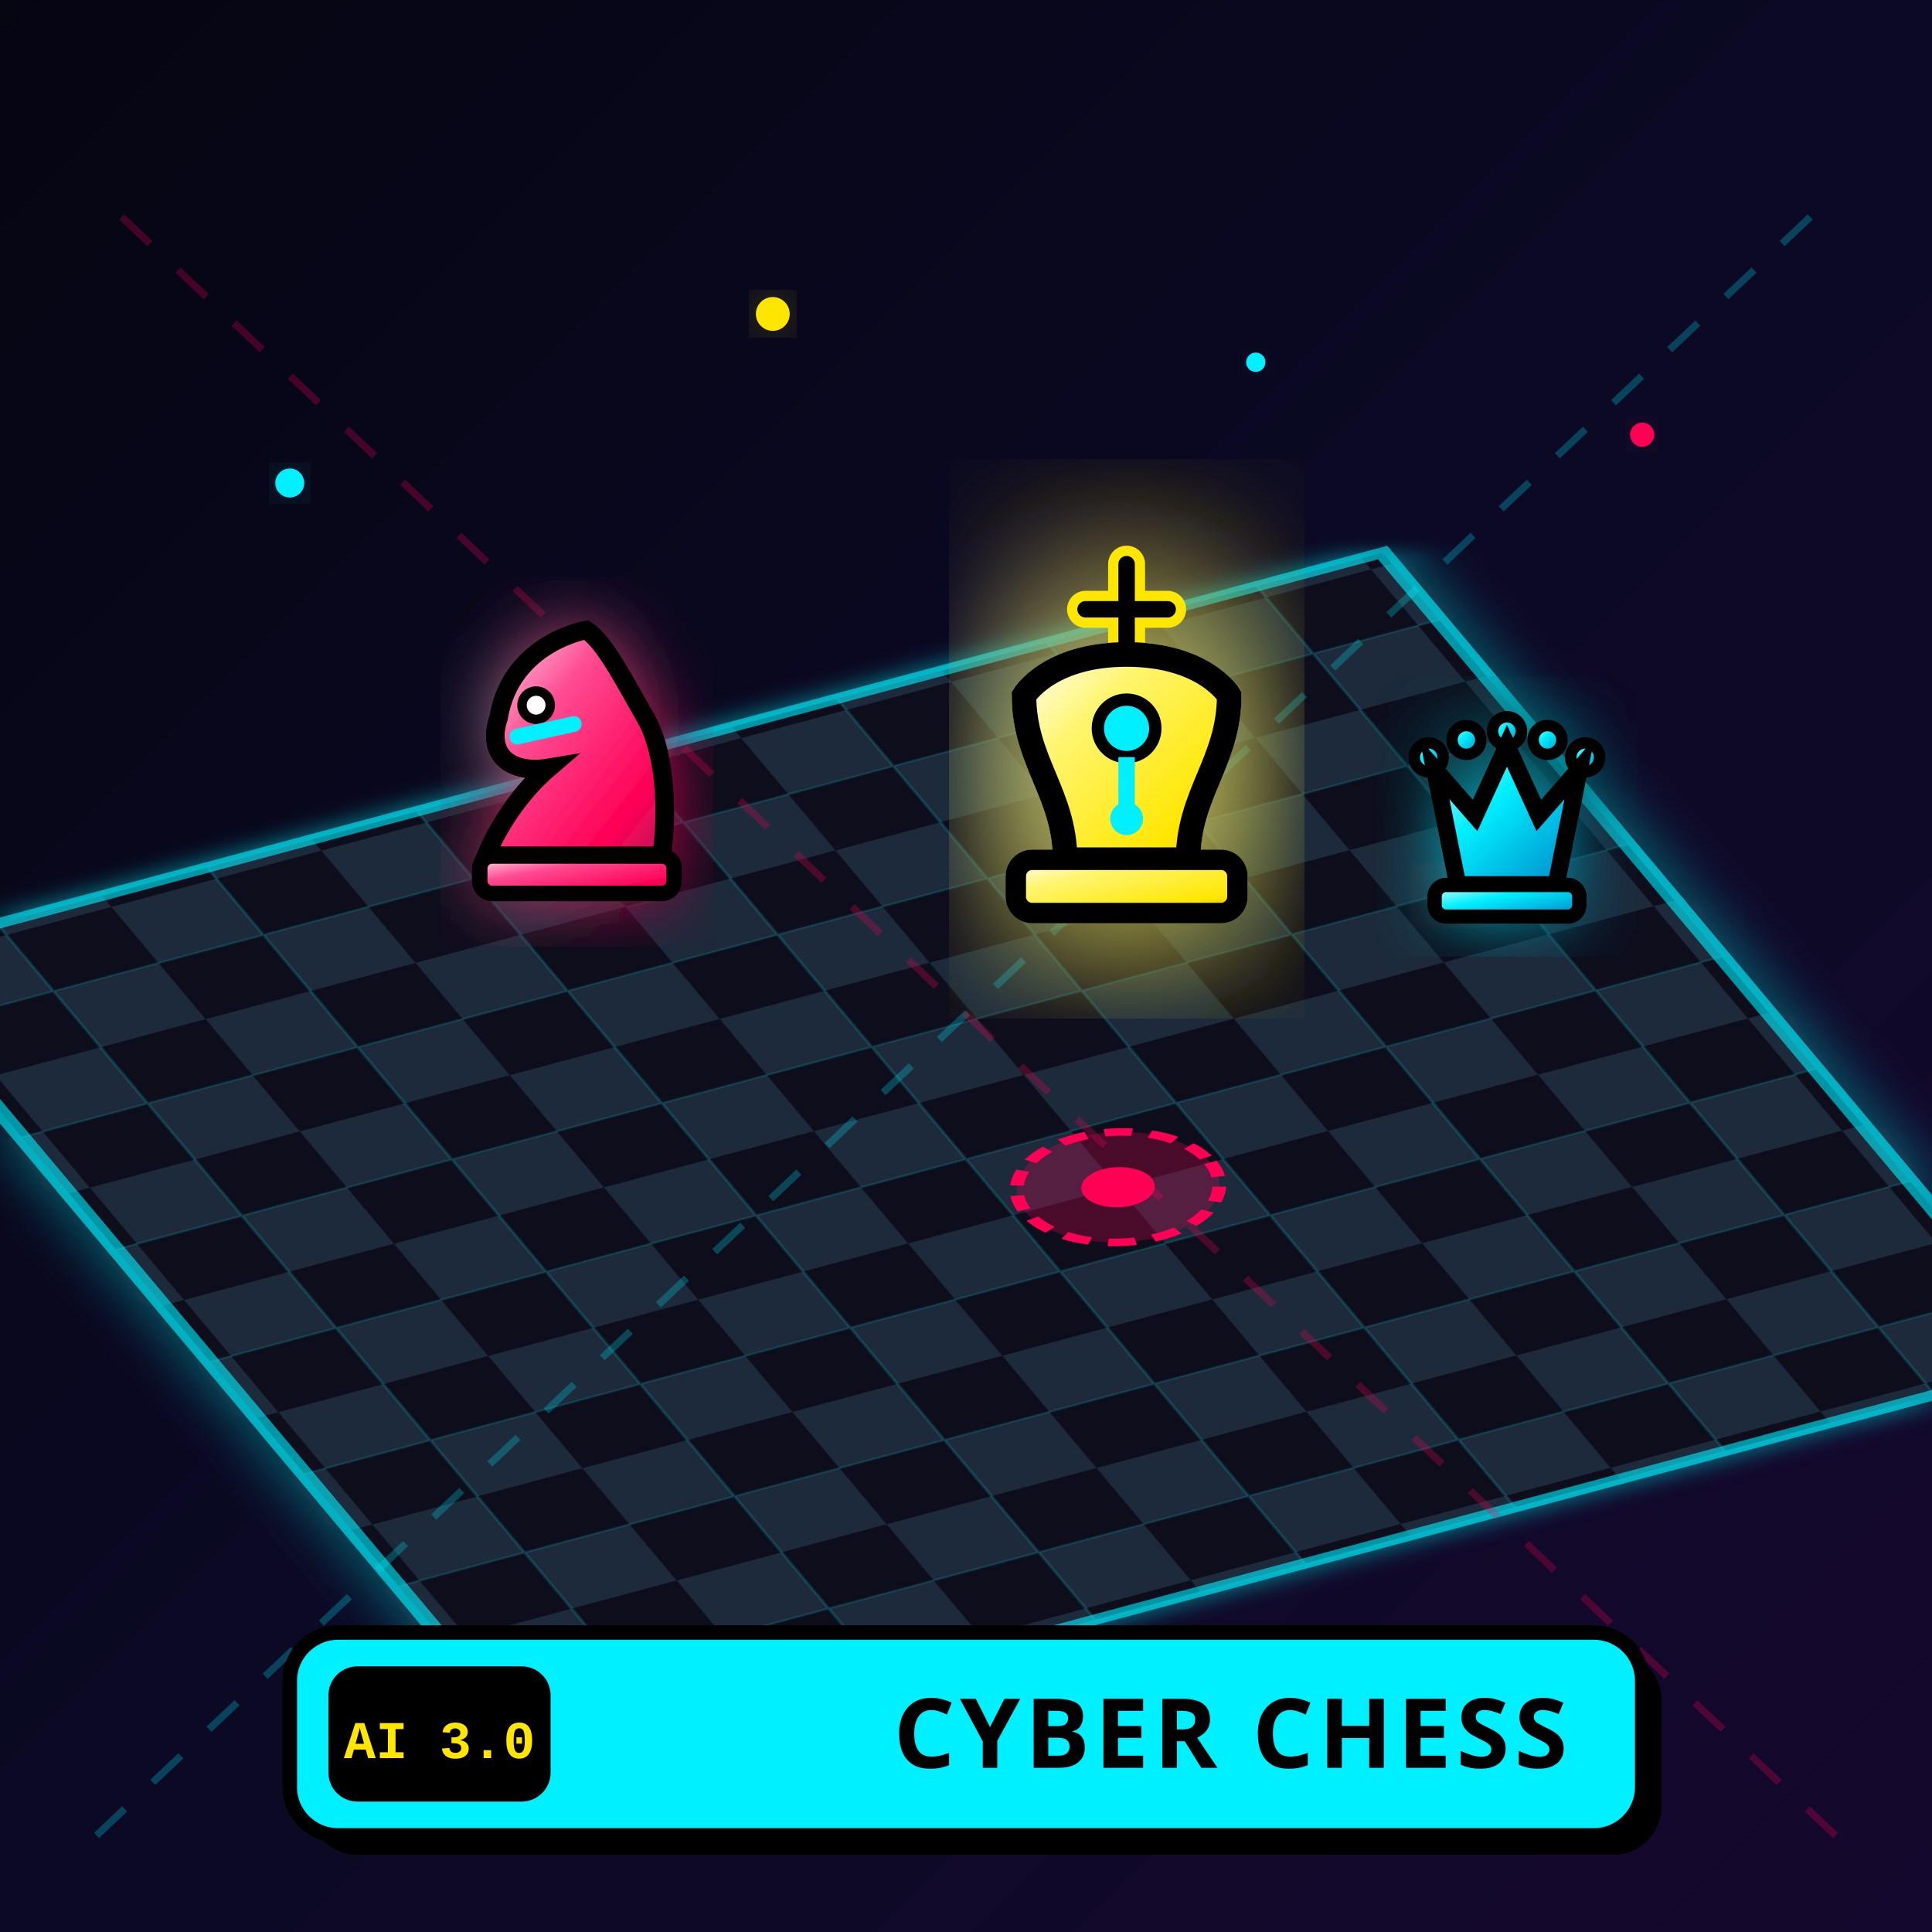
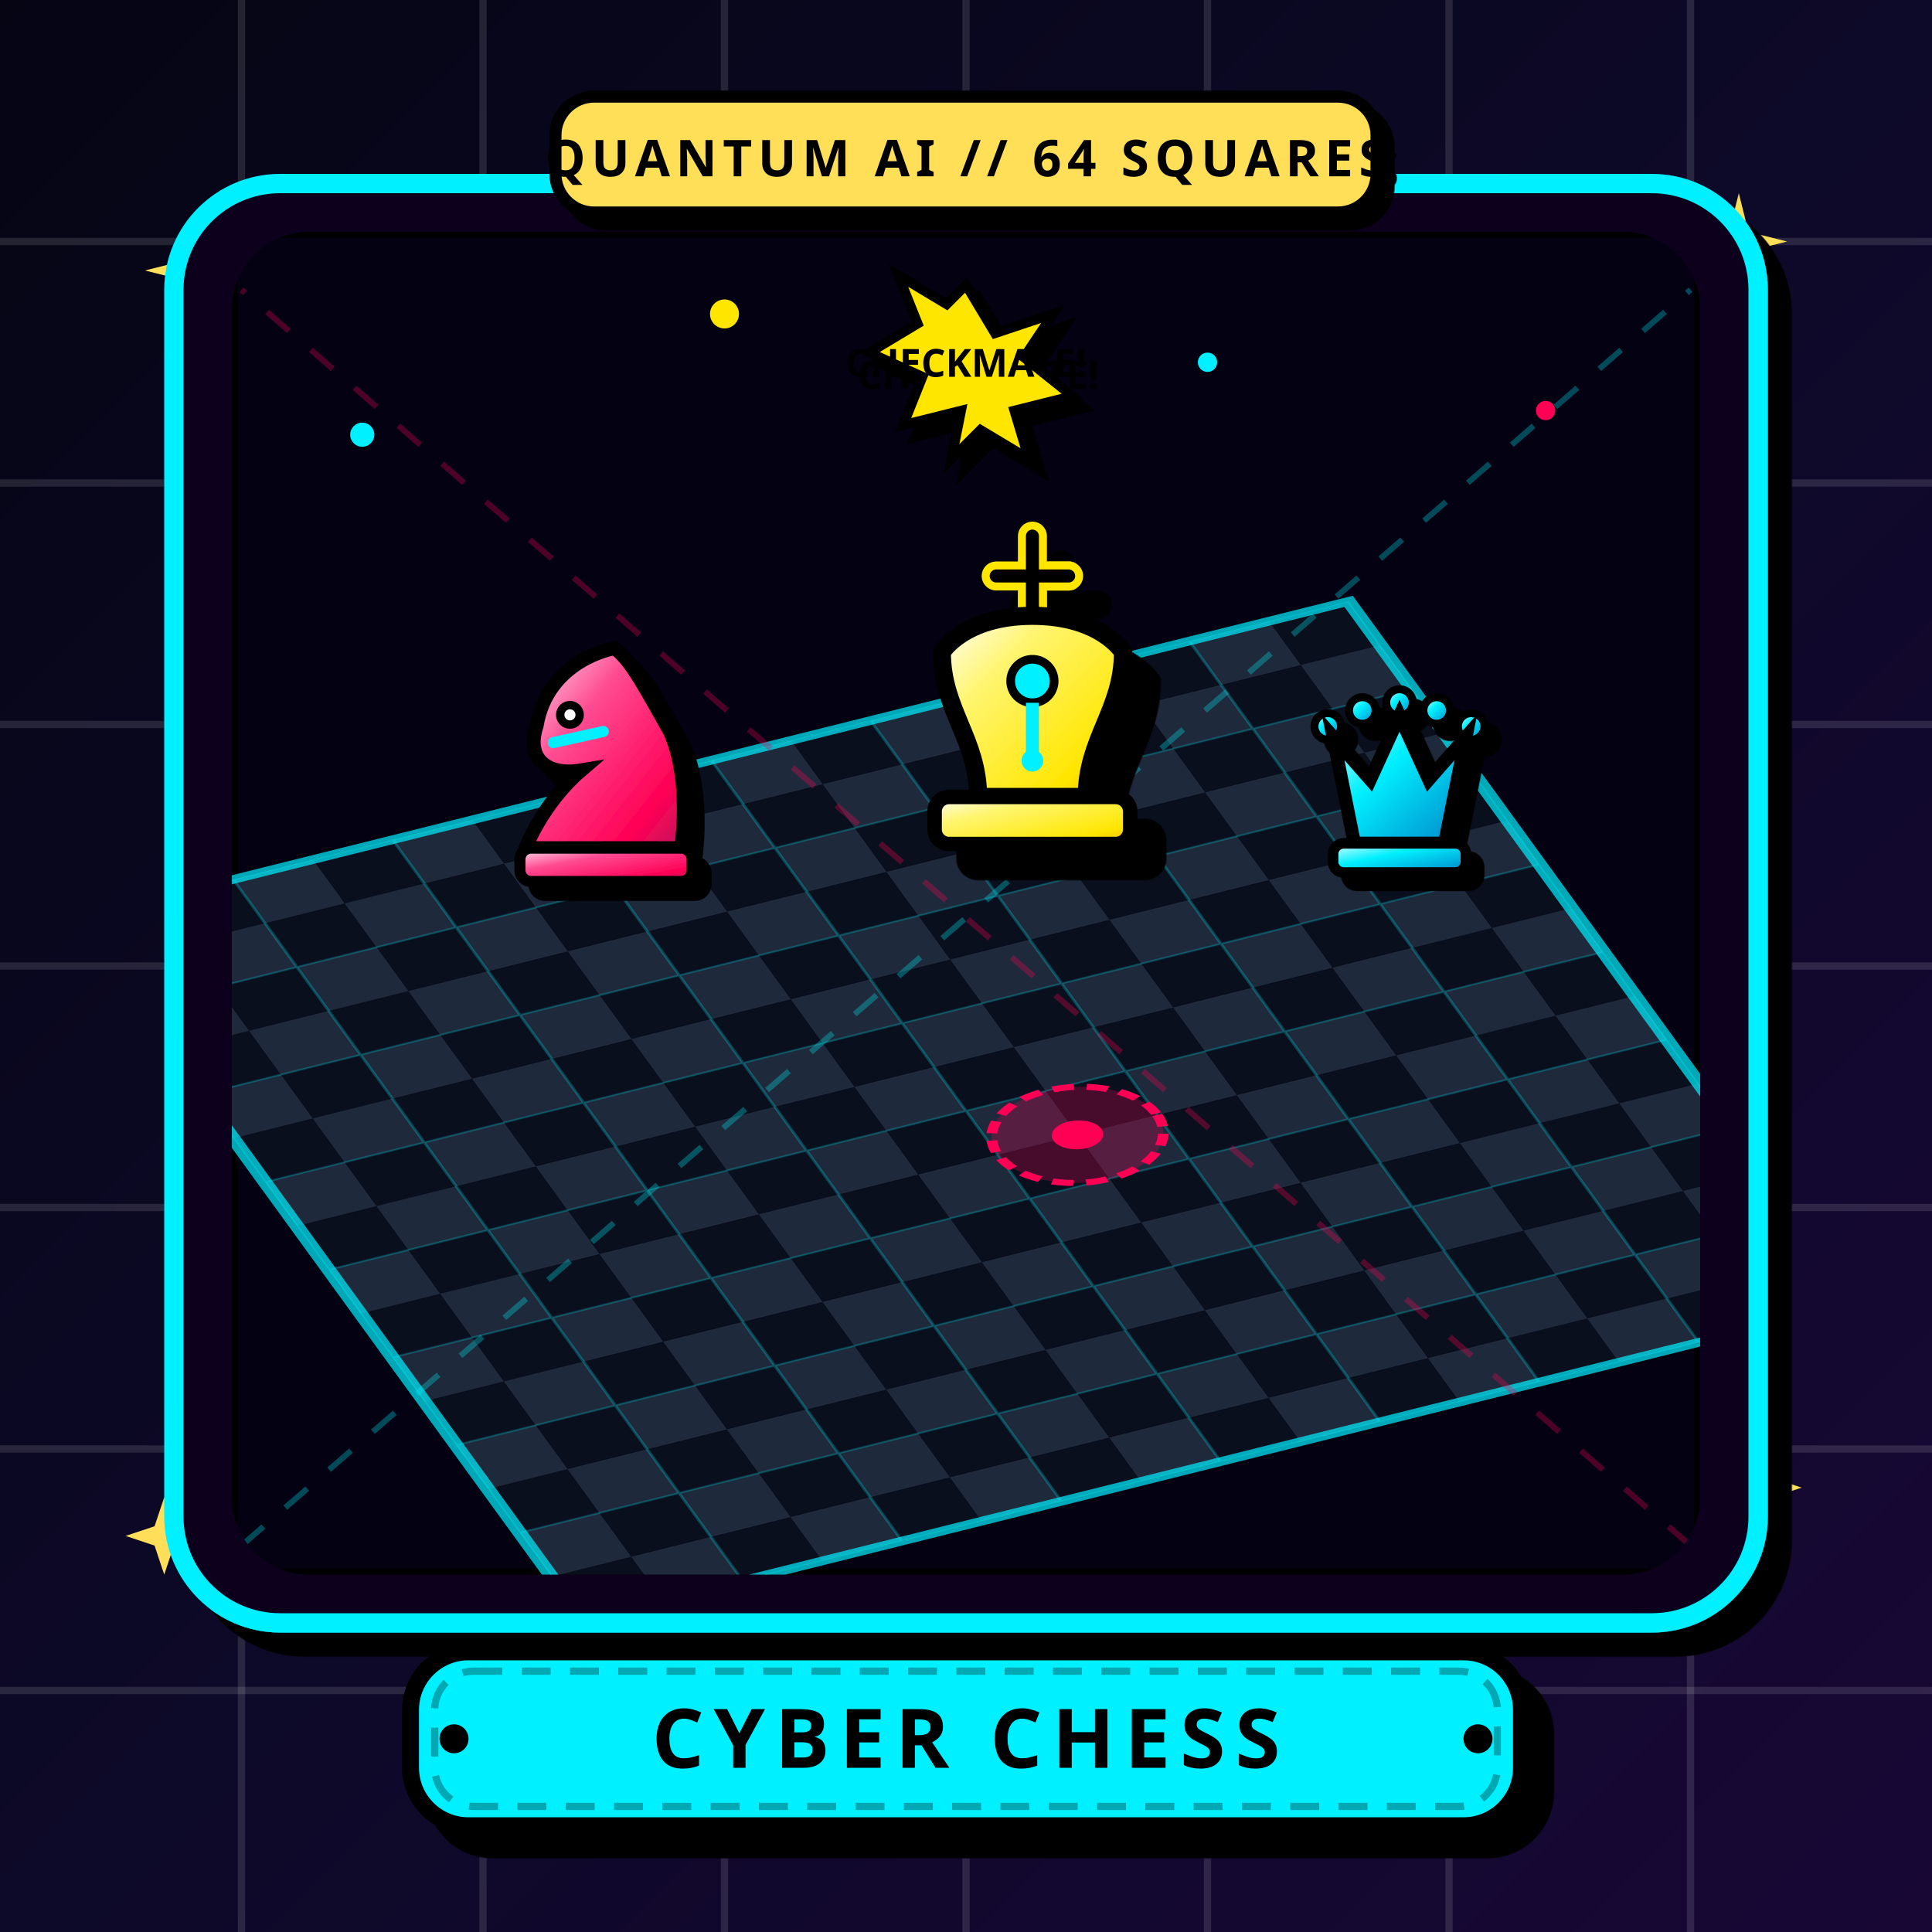
<svg xmlns="http://www.w3.org/2000/svg" viewBox="0 0 400 400" width="100%" height="100%">
  <defs>
-     <linearGradient id="cyberChessBg" x1="0%" y1="0%" x2="100%" y2="100%">
-       <stop offset="0%" stop-color="#050512" />
-       <stop offset="50%" stop-color="#0B0924" />
-       <stop offset="100%" stop-color="#15082E" />
+     <linearGradient id="chessBgDark" x1="0%" y1="0%" x2="100%" y2="100%">
+       <stop offset="0%" stop-color="#050514" />
+       <stop offset="50%" stop-color="#0D0928" />
+       <stop offset="100%" stop-color="#180735" />
+     </linearGradient>
+     <linearGradient id="chessBgLight" x1="0%" y1="0%" x2="100%" y2="100%">
+       <stop offset="0%" stop-color="#FFFDF0" />
+       <stop offset="50%" stop-color="#F5F3FF" />
+       <stop offset="100%" stop-color="#EDE9FE" />
    </linearGradient>
    <linearGradient id="goldPieceGrad" x1="0%" y1="0%" x2="100%" y2="100%">
      <stop offset="0%" stop-color="#FFFFFF" />
      <stop offset="30%" stop-color="#FFF570" />
      <stop offset="80%" stop-color="#FFE600" />
      <stop offset="100%" stop-color="#EAB308" />
    </linearGradient>
    <linearGradient id="pinkPieceGrad" x1="0%" y1="0%" x2="100%" y2="100%">
      <stop offset="0%" stop-color="#FFE4F1" />
      <stop offset="35%" stop-color="#FF4B91" />
      <stop offset="80%" stop-color="#FF0055" />
      <stop offset="100%" stop-color="#BE185D" />
    </linearGradient>
    <linearGradient id="cyanGrad" x1="0%" y1="0%" x2="100%" y2="100%">
      <stop offset="0%" stop-color="#E0FFFF" />
      <stop offset="40%" stop-color="#00F0FF" />
      <stop offset="100%" stop-color="#0284C7" />
    </linearGradient>
-     <pattern id="matrixTiles" width="50" height="50" patternUnits="userSpaceOnUse">
-       <rect width="50" height="50" fill="#0A0F1D" />
-       <rect width="25" height="25" fill="#1E293B" />
-       <rect x="25" y="25" width="25" height="25" fill="#1E293B" />
-       <path d="M 0 0 L 50 0 L 50 50 L 0 50 Z" fill="none" stroke="#00F0FF" stroke-width="0.75" stroke-opacity="0.15" />
+     <pattern id="matrixTiles" width="40" height="40" patternUnits="userSpaceOnUse">
+       <rect width="40" height="40" fill="#0A0F1D" />
+       <rect width="20" height="20" fill="#1E293B" />
+       <rect x="20" y="20" width="20" height="20" fill="#1E293B" />
+       <path d="M 0 0 L 40 0 L 40 40 L 0 40 Z" fill="none" stroke="#00F0FF" stroke-width="0.75" stroke-opacity="0.25" />
    </pattern>
+     <filter id="brutalShadow" x="-10%" y="-10%" width="130%" height="130%">
+       <feDropShadow dx="4" dy="4" stdDeviation="0" flood-color="#000000" flood-opacity="1" />
+     </filter>
+     <filter id="brutalShadowLg" x="-15%" y="-15%" width="135%" height="135%">
+       <feDropShadow dx="5" dy="5" stdDeviation="0" flood-color="#000000" flood-opacity="1" />
+     </filter>
+     <filter id="brutalShadowSm" x="-10%" y="-10%" width="130%" height="130%">
+       <feDropShadow dx="2.5" dy="2.5" stdDeviation="0" flood-color="#000000" flood-opacity="1" />
+     </filter>
    <filter id="neonGlow" x="-20%" y="-20%" width="140%" height="140%">
-       <feGaussianBlur stdDeviation="6" result="blur" />
-       <feMerge>
-         <feMergeNode in="blur" />
-         <feMergeNode in="SourceGraphic" />
-       </feMerge>
-     </filter>
-     <filter id="intenseGlow" x="-30%" y="-30%" width="160%" height="160%">
-       <feGaussianBlur stdDeviation="10" result="blur1" />
-       <feGaussianBlur stdDeviation="4" result="blur2" />
-       <feMerge>
-         <feMergeNode in="blur1" />
-         <feMergeNode in="blur2" />
-         <feMergeNode in="SourceGraphic" />
-       </feMerge>
+       <feDropShadow dx="0" dy="0" stdDeviation="5" flood-color="#00F0FF" flood-opacity="0.8" />
    </filter>
  </defs>
-   <rect width="400" height="400" fill="url(#cyberChessBg)" />
-   <g transform="translate(200, 240) rotate(-15) skewX(25) scale(0.9, 0.55)">
-     <rect x="-180" y="-180" width="360" height="360" fill="url(#matrixTiles)" stroke="#00F0FF" stroke-width="4" stroke-opacity="0.6" filter="url(#neonGlow)" />
-     <circle cx="25" cy="25" r="22" fill="#FF0055" fill-opacity="0.25" stroke="#FF0055" stroke-width="3" stroke-dasharray="6,4" />
-     <circle cx="25" cy="25" r="8" fill="#FF0055" />
+   <style>
+     .theme-bg { fill: url(#chessBgDark); }
+     .theme-grid-line { stroke: #FFFFFF; stroke-opacity: 0.12; }
+     .theme-frame-bg { fill: #08041F; stroke: #00F0FF; }
+     .theme-stage-grid { stroke: #23164D; }
+     .theme-badge-rect { fill: #00F0FF; stroke: #000000; }
+     .theme-badge-text { fill: #000000; }
+     .theme-tag-rect { fill: #FFDE59; stroke: #000000; }
+     .theme-tag-text { fill: #000000; }
+ 
+     @media (prefers-color-scheme: light) {
+       .theme-bg { fill: url(#chessBgLight); }
+       .theme-grid-line { stroke: #000000; stroke-opacity: 0.08; }
+       .theme-frame-bg { fill: #FFFFFF; stroke: #000000; }
+       .theme-stage-grid { stroke: #E2E8F0; }
+       .theme-badge-rect { fill: #00F0FF; stroke: #000000; }
+       .theme-badge-text { fill: #000000; }
+       .theme-tag-rect { fill: #FFDE59; stroke: #000000; }
+       .theme-tag-text { fill: #000000; }
+     }
+   </style>
+   <rect width="400" height="400" class="theme-bg" />
+   <g class="theme-grid-line" stroke-width="1.5">
+     <line x1="0" y1="50" x2="400" y2="50" />
+     <line x1="0" y1="100" x2="400" y2="100" />
+     <line x1="0" y1="150" x2="400" y2="150" />
+     <line x1="0" y1="200" x2="400" y2="200" />
+     <line x1="0" y1="250" x2="400" y2="250" />
+     <line x1="0" y1="300" x2="400" y2="300" />
+     <line x1="0" y1="350" x2="400" y2="350" />
+     <line x1="50" y1="0" x2="50" y2="400" />
+     <line x1="100" y1="0" x2="100" y2="400" />
+     <line x1="150" y1="0" x2="150" y2="400" />
+     <line x1="200" y1="0" x2="200" y2="400" />
+     <line x1="250" y1="0" x2="250" y2="400" />
+     <line x1="300" y1="0" x2="300" y2="400" />
+     <line x1="350" y1="0" x2="350" y2="400" />
  </g>
-   <line x1="20" y1="380" x2="380" y2="40" stroke="#00F0FF" stroke-width="1.5" stroke-opacity="0.25" stroke-dasharray="8,8" />
-   <line x1="380" y1="380" x2="20" y2="40" stroke="#FF0055" stroke-width="1.5" stroke-opacity="0.25" stroke-dasharray="8,8" />
-   <g transform="translate(85, 120) scale(1.3)" filter="url(#neonGlow)">
-     <path d="M 28 8 C 28 8, 16 10, 14 22 C 12 28, 16 31, 22 30 C 15 36, 12 44, 12 44 L 40 44 C 40 44, 42 32, 38 23 C 34 16, 31 10, 28 8 Z" fill="url(#pinkPieceGrad)" stroke="#000" stroke-width="3" />
-     <circle cx="20" cy="20" r="3" fill="#000" />
-     <circle cx="20" cy="20" r="1.5" fill="#FFF" />
-     <path d="M 17 25 L 26 23" stroke="#00F0FF" stroke-width="2.5" stroke-linecap="round" />
-     <rect x="11" y="44" width="31" height="6" rx="2" fill="url(#pinkPieceGrad)" stroke="#000" stroke-width="2.5" />
+   <g fill="#FFDE59">
+     <polygon points="40,46 42,54 50,56 42,58 40,66 38,58 30,56 38,54" />
+     <polygon points="360,40 362,48 370,50 362,52 360,60 358,52 350,50 358,48" />
+     <polygon points="365,300 367,306 373,308 367,310 365,316 363,310 357,308 363,306" />
+     <polygon points="34,310 36,316 42,318 36,320 34,326 32,320 26,318 32,316" />
  </g>
-   <g transform="translate(195, 110) scale(1.7)" filter="url(#intenseGlow)">
-     <path d="M 22.5 4 L 22.5 15 M 17.5 9.5 L 27.5 9.5" stroke="#FFE600" stroke-width="4.5" stroke-linecap="round" />
-     <path d="M 22.5 4 L 22.5 15 M 17.5 9.5 L 27.5 9.5" stroke="#000" stroke-width="2" stroke-linecap="round" />
-     <path d="M 10 20 C 10 20, 13 15, 22.5 15 C 32 15, 35 20, 35 20 C 35 28, 30 32, 30 40 L 15 40 C 15 32, 10 28, 10 20 Z" fill="url(#goldPieceGrad)" stroke="#000" stroke-width="3" />
-     <circle cx="22.5" cy="24" r="3.5" fill="#00F0FF" stroke="#000" stroke-width="1.5" />
-     <line x1="22.5" y1="27.5" x2="22.5" y2="35" stroke="#00F0FF" stroke-width="2" />
-     <circle cx="22.5" cy="35" r="2" fill="#00F0FF" />
-     <rect x="9" y="40" width="27" height="6.5" rx="2" fill="url(#goldPieceGrad)" stroke="#000" stroke-width="2.5" />
+   <g filter="url(#brutalShadowLg)">
+     <rect x="36" y="38" width="328" height="298" rx="22" class="theme-frame-bg" stroke-width="4" />
  </g>
-   <g transform="translate(285, 140) scale(1.2)" filter="url(#neonGlow)">
-     <circle cx="9" cy="14" r="2.5" fill="url(#cyanGrad)" stroke="#000" stroke-width="2" />
-     <circle cx="15.5" cy="11" r="2.5" fill="url(#cyanGrad)" stroke="#000" stroke-width="2" />
-     <circle cx="22.5" cy="9.5" r="2.5" fill="url(#cyanGrad)" stroke="#000" stroke-width="2" />
-     <circle cx="29.5" cy="11" r="2.5" fill="url(#cyanGrad)" stroke="#000" stroke-width="2" />
-     <circle cx="36" cy="14" r="2.5" fill="url(#cyanGrad)" stroke="#000" stroke-width="2" />
-     <path d="M 10 16 L 14 36 L 31 36 L 35 16 L 28 24 L 22.5 12 L 17 24 Z" fill="url(#cyanGrad)" stroke="#000" stroke-width="3" />
-     <rect x="10" y="36" width="25" height="5.5" rx="2" fill="url(#cyanGrad)" stroke="#000" stroke-width="2.5" />
+   <g>
+     <clipPath id="innerChessClip">
+       <rect x="48" y="48" width="304" height="278" rx="16" />
+     </clipPath>
+     <g clip-path="url(#innerChessClip)">
+       <rect x="48" y="48" width="304" height="278" fill="#030112" stroke="#000000" stroke-width="2.5" />
+       <g transform="translate(200, 230) rotate(-14) skewX(22) scale(0.85, 0.52)">
+         <rect x="-160" y="-160" width="320" height="320" fill="url(#matrixTiles)" stroke="#00F0FF" stroke-width="3.5" stroke-opacity="0.7" />
+         <circle cx="20" cy="20" r="20" fill="#FF0055" fill-opacity="0.25" stroke="#FF0055" stroke-width="2.5" stroke-dasharray="5,3" />
+         <circle cx="20" cy="20" r="6" fill="#FF0055" />
+       </g>
+       <line x1="50" y1="320" x2="350" y2="60" stroke="#00F0FF" stroke-width="1.2" stroke-opacity="0.3" stroke-dasharray="6,6" />
+       <line x1="350" y1="320" x2="50" y2="60" stroke="#FF0055" stroke-width="1.2" stroke-opacity="0.3" stroke-dasharray="6,6" />
+       <g transform="translate(95, 125) scale(1.15)" filter="url(#brutalShadowSm)">
+         <path d="M 28 8 C 28 8, 16 10, 14 22 C 12 28, 16 31, 22 30 C 15 36, 12 44, 12 44 L 40 44 C 40 44, 42 32, 38 23 C 34 16, 31 10, 28 8 Z" fill="url(#pinkPieceGrad)" stroke="#000" stroke-width="2.5" />
+         <circle cx="20" cy="20" r="2.5" fill="#000" />
+         <circle cx="20" cy="20" r="1" fill="#FFF" />
+         <path d="M 17 25 L 26 23" stroke="#00F0FF" stroke-width="2" stroke-linecap="round" />
+         <rect x="11" y="44" width="31" height="6" rx="2" fill="url(#pinkPieceGrad)" stroke="#000" stroke-width="2" />
+       </g>
+       <g transform="translate(265, 135) scale(1.1)" filter="url(#brutalShadowSm)">
+         <circle cx="9" cy="14" r="2.5" fill="url(#cyanGrad)" stroke="#000" stroke-width="1.5" />
+         <circle cx="15.5" cy="11" r="2.5" fill="url(#cyanGrad)" stroke="#000" stroke-width="1.5" />
+         <circle cx="22.5" cy="9.5" r="2.5" fill="url(#cyanGrad)" stroke="#000" stroke-width="1.5" />
+         <circle cx="29.5" cy="11" r="2.5" fill="url(#cyanGrad)" stroke="#000" stroke-width="1.5" />
+         <circle cx="36" cy="14" r="2.5" fill="url(#cyanGrad)" stroke="#000" stroke-width="1.5" />
+         <path d="M 10 16 L 14 36 L 31 36 L 35 16 L 28 24 L 22.5 12 L 17 24 Z" fill="url(#cyanGrad)" stroke="#000" stroke-width="2.5" />
+         <rect x="10" y="36" width="25" height="5.5" rx="2" fill="url(#cyanGrad)" stroke="#000" stroke-width="2" />
+       </g>
+       <g transform="translate(180, 105) scale(1.5)" filter="url(#brutalShadow)">
+         <path d="M 22.5 4 L 22.5 15 M 17.5 9.5 L 27.5 9.5" stroke="#FFE600" stroke-width="4" stroke-linecap="round" />
+         <path d="M 22.5 4 L 22.5 15 M 17.5 9.5 L 27.5 9.5" stroke="#000" stroke-width="1.8" stroke-linecap="round" />
+         <path d="M 10 20 C 10 20, 13 15, 22.5 15 C 32 15, 35 20, 35 20 C 35 28, 30 32, 30 40 L 15 40 C 15 32, 10 28, 10 20 Z" fill="url(#goldPieceGrad)" stroke="#000" stroke-width="2.5" />
+         <circle cx="22.5" cy="24" r="3" fill="#00F0FF" stroke="#000" stroke-width="1.2" />
+         <line x1="22.5" y1="27" x2="22.5" y2="35" stroke="#00F0FF" stroke-width="1.8" />
+         <circle cx="22.5" cy="35" r="1.5" fill="#00F0FF" />
+         <rect x="9" y="40" width="27" height="6.5" rx="2" fill="url(#goldPieceGrad)" stroke="#000" stroke-width="2" />
+       </g>
+       <circle cx="75" cy="90" r="2.5" fill="#00F0FF" />
+       <circle cx="320" cy="85" r="2" fill="#FF0055" />
+       <circle cx="150" cy="65" r="3" fill="#FFE600" />
+       <circle cx="250" cy="75" r="2" fill="#00F0FF" />
+     </g>
  </g>
-   <circle cx="60" cy="100" r="3" fill="#00F0FF" filter="url(#neonGlow)" />
-   <circle cx="340" cy="90" r="2.5" fill="#FF0055" filter="url(#neonGlow)" />
-   <circle cx="160" cy="65" r="3.5" fill="#FFE600" filter="url(#neonGlow)" />
-   <circle cx="260" cy="75" r="2" fill="#00F0FF" filter="url(#neonGlow)" />
-   <g transform="translate(200, 360)">
-     <rect x="-140" y="-22" width="280" height="42" rx="10" fill="#000000" transform="translate(4, 4)" />
-     <rect x="-140" y="-22" width="280" height="42" rx="10" fill="#00F0FF" stroke="#000000" stroke-width="3" />
-     <rect x="-132" y="-15" width="46" height="28" rx="6" fill="#000000" />
-     <text x="-109" y="4" fill="#FFE600" font-family="'Courier New', monospace" font-size="11" font-weight="900" text-anchor="middle">
-       AI 3.0
+   <g transform="translate(200, 75)" filter="url(#brutalShadowSm)">
+     <polygon points="0,-16 6,-6 18,-10 12,-1 22,7 10,10 13,20 3,14 -3,20 -1,10 -13,13 -9,3 -20,-2 -10,-8 -14,-18 -4,-12" fill="#FFE600" stroke="#000000" stroke-width="2" />
+     <text x="0" y="3" font-family="'Impact', 'Arial Black', sans-serif" font-weight="900" font-size="8" fill="#000000" text-anchor="middle">
+       CHECKMATE!
    </text>
-     <text x="-15" y="6" fill="#000000" font-family="'Impact', 'Arial Black', sans-serif" font-size="20" font-weight="900" letter-spacing="1">
+   </g>
+   <g transform="translate(200, 32)" filter="url(#brutalShadowSm)">
+     <rect x="-85" y="-12" width="170" height="24" rx="8" class="theme-tag-rect" stroke-width="2.5" />
+     <text x="0" y="4.5" class="theme-tag-text" font-family="'Impact', 'Arial Black', sans-serif" font-weight="900" font-size="10.5" text-anchor="middle" letter-spacing="1.2">
+       QUANTUM AI // 64 SQUARES
+     </text>
+   </g>
+   <g transform="translate(200, 360)" filter="url(#brutalShadowLg)">
+     <rect x="-115" y="-18" width="230" height="36" rx="12" class="theme-badge-rect" stroke-width="3.5" />
+     <rect x="-110" y="-14" width="220" height="28" rx="8" fill="none" stroke="#000000" stroke-width="1.5" stroke-dasharray="6,4" opacity="0.3" />
+     <text x="0" y="6" class="theme-badge-text" font-family="'Impact', 'Arial Black', sans-serif" font-weight="900" font-size="17" text-anchor="middle" letter-spacing="2">
      CYBER CHESS
    </text>
  </g>
+   <circle cx="94" cy="360" r="3" fill="#000000" />
+   <circle cx="306" cy="360" r="3" fill="#000000" />
</svg>
